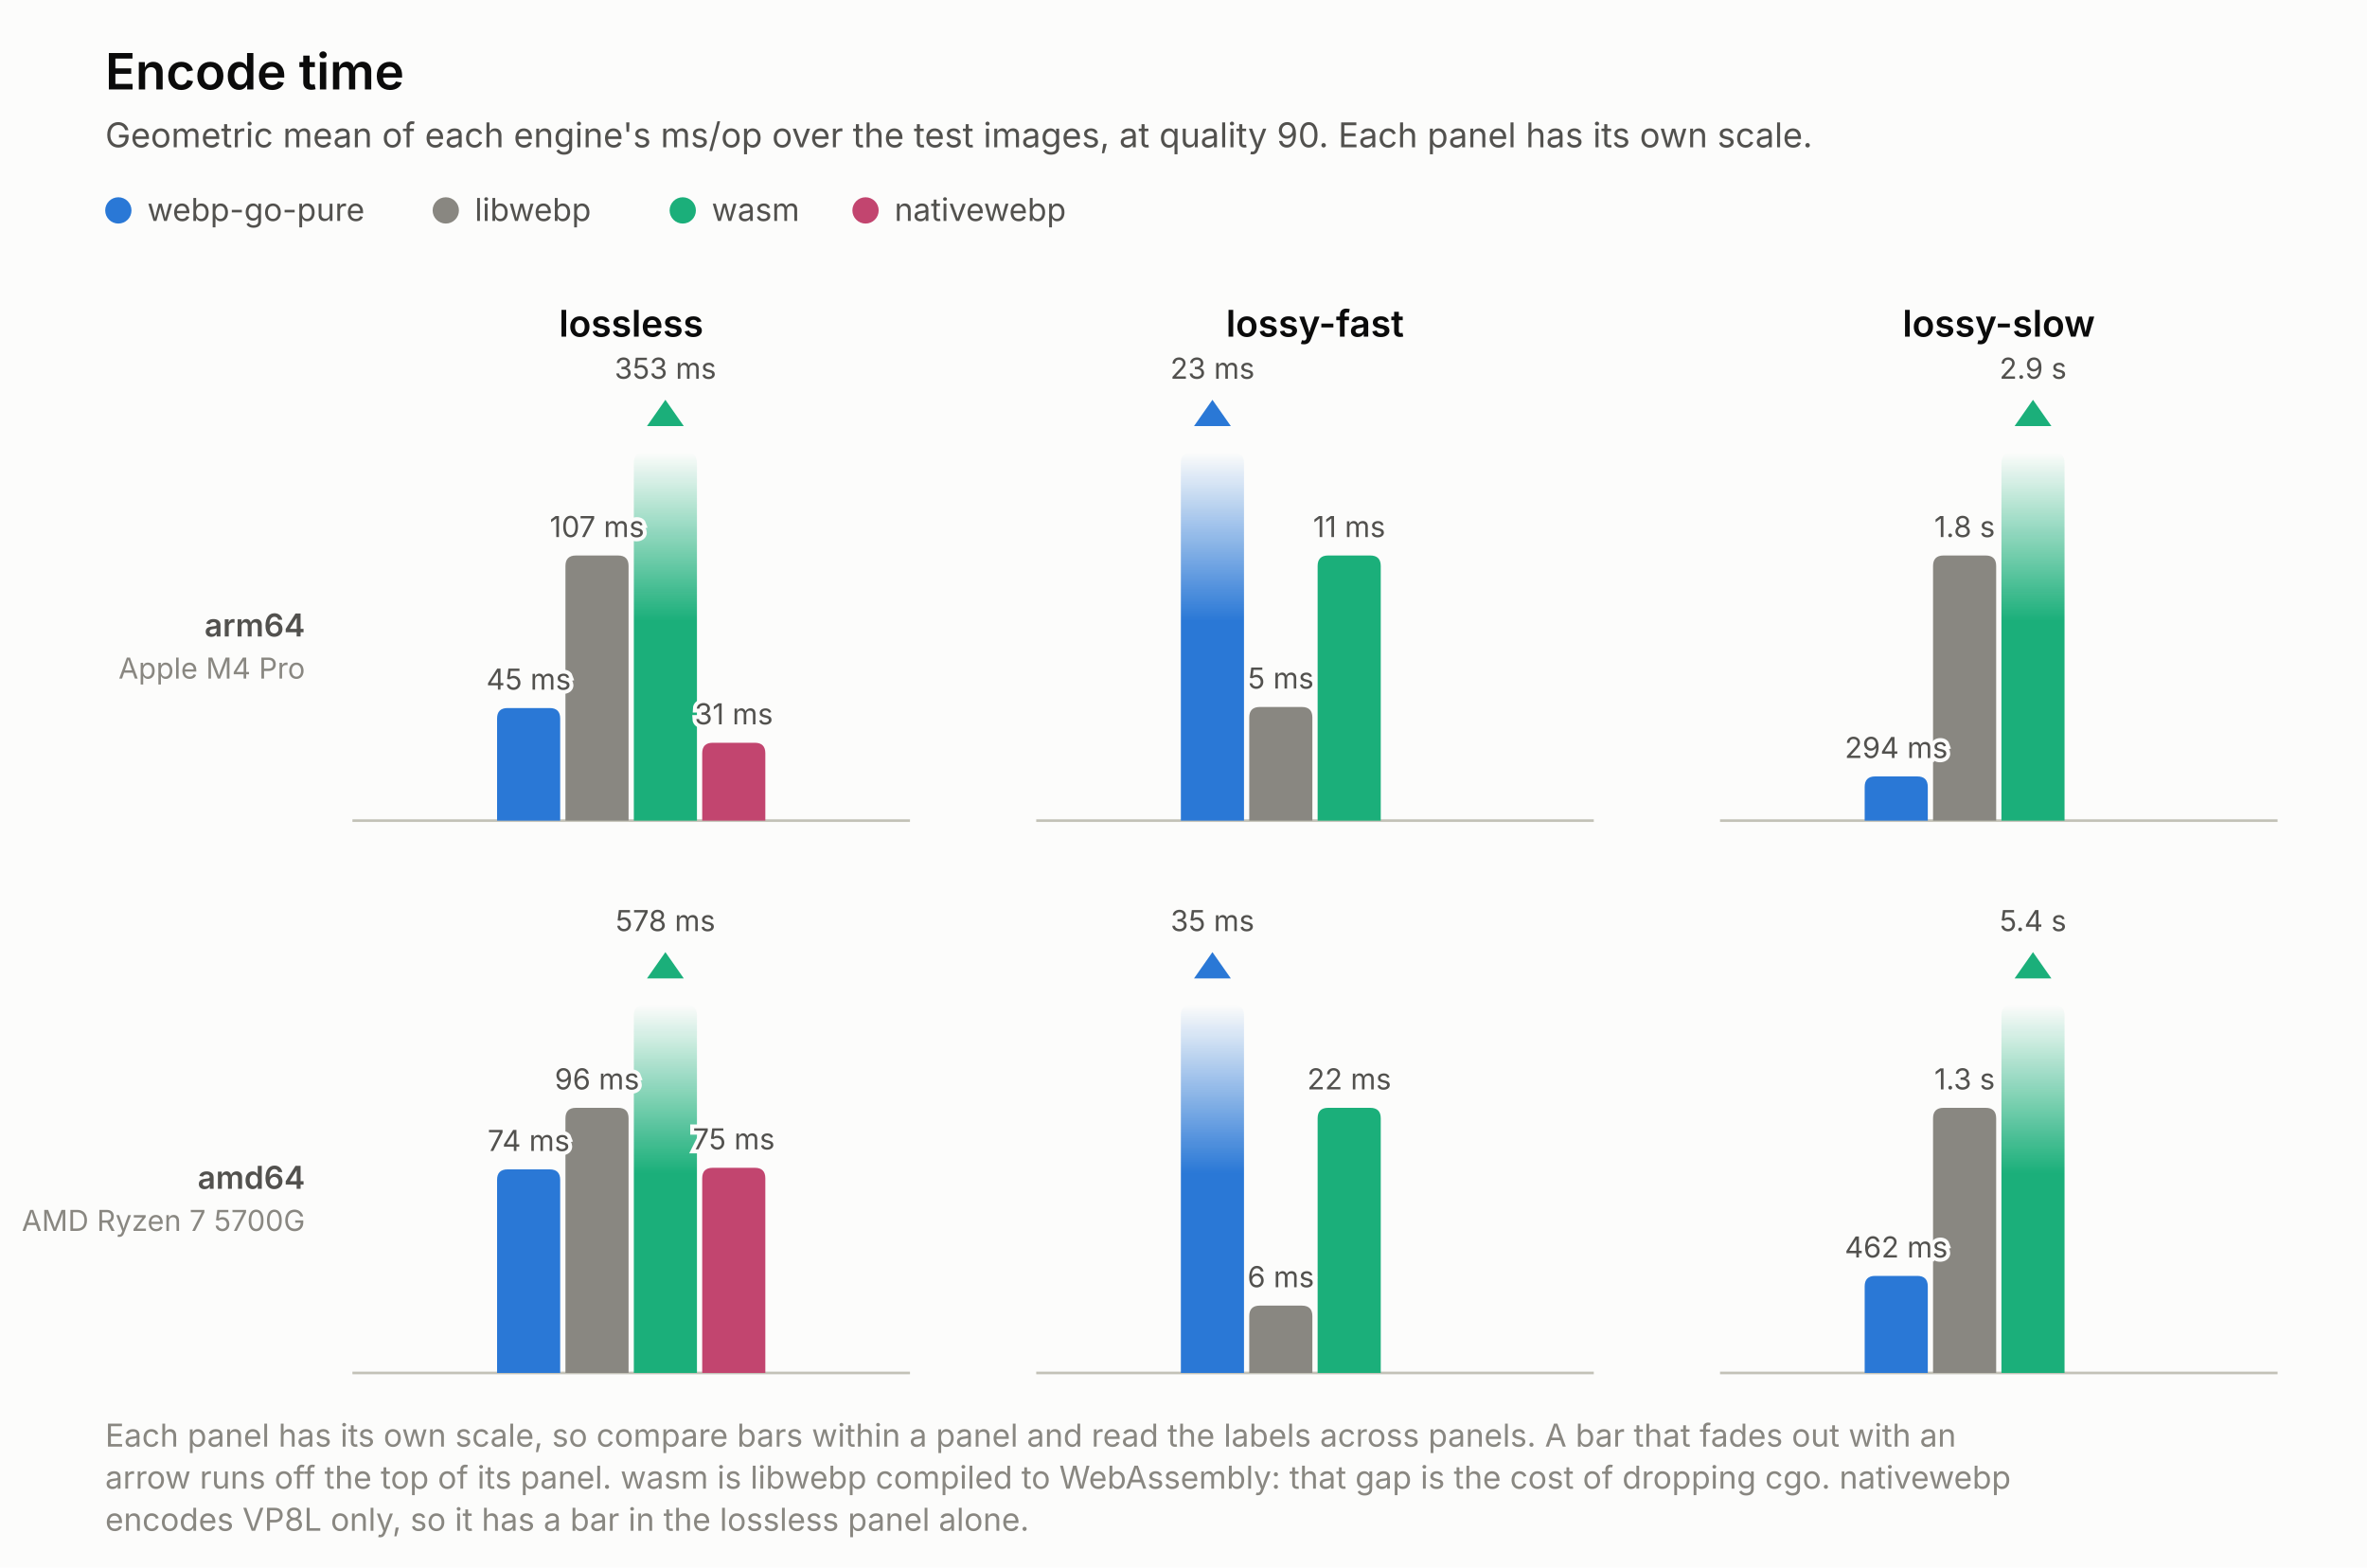
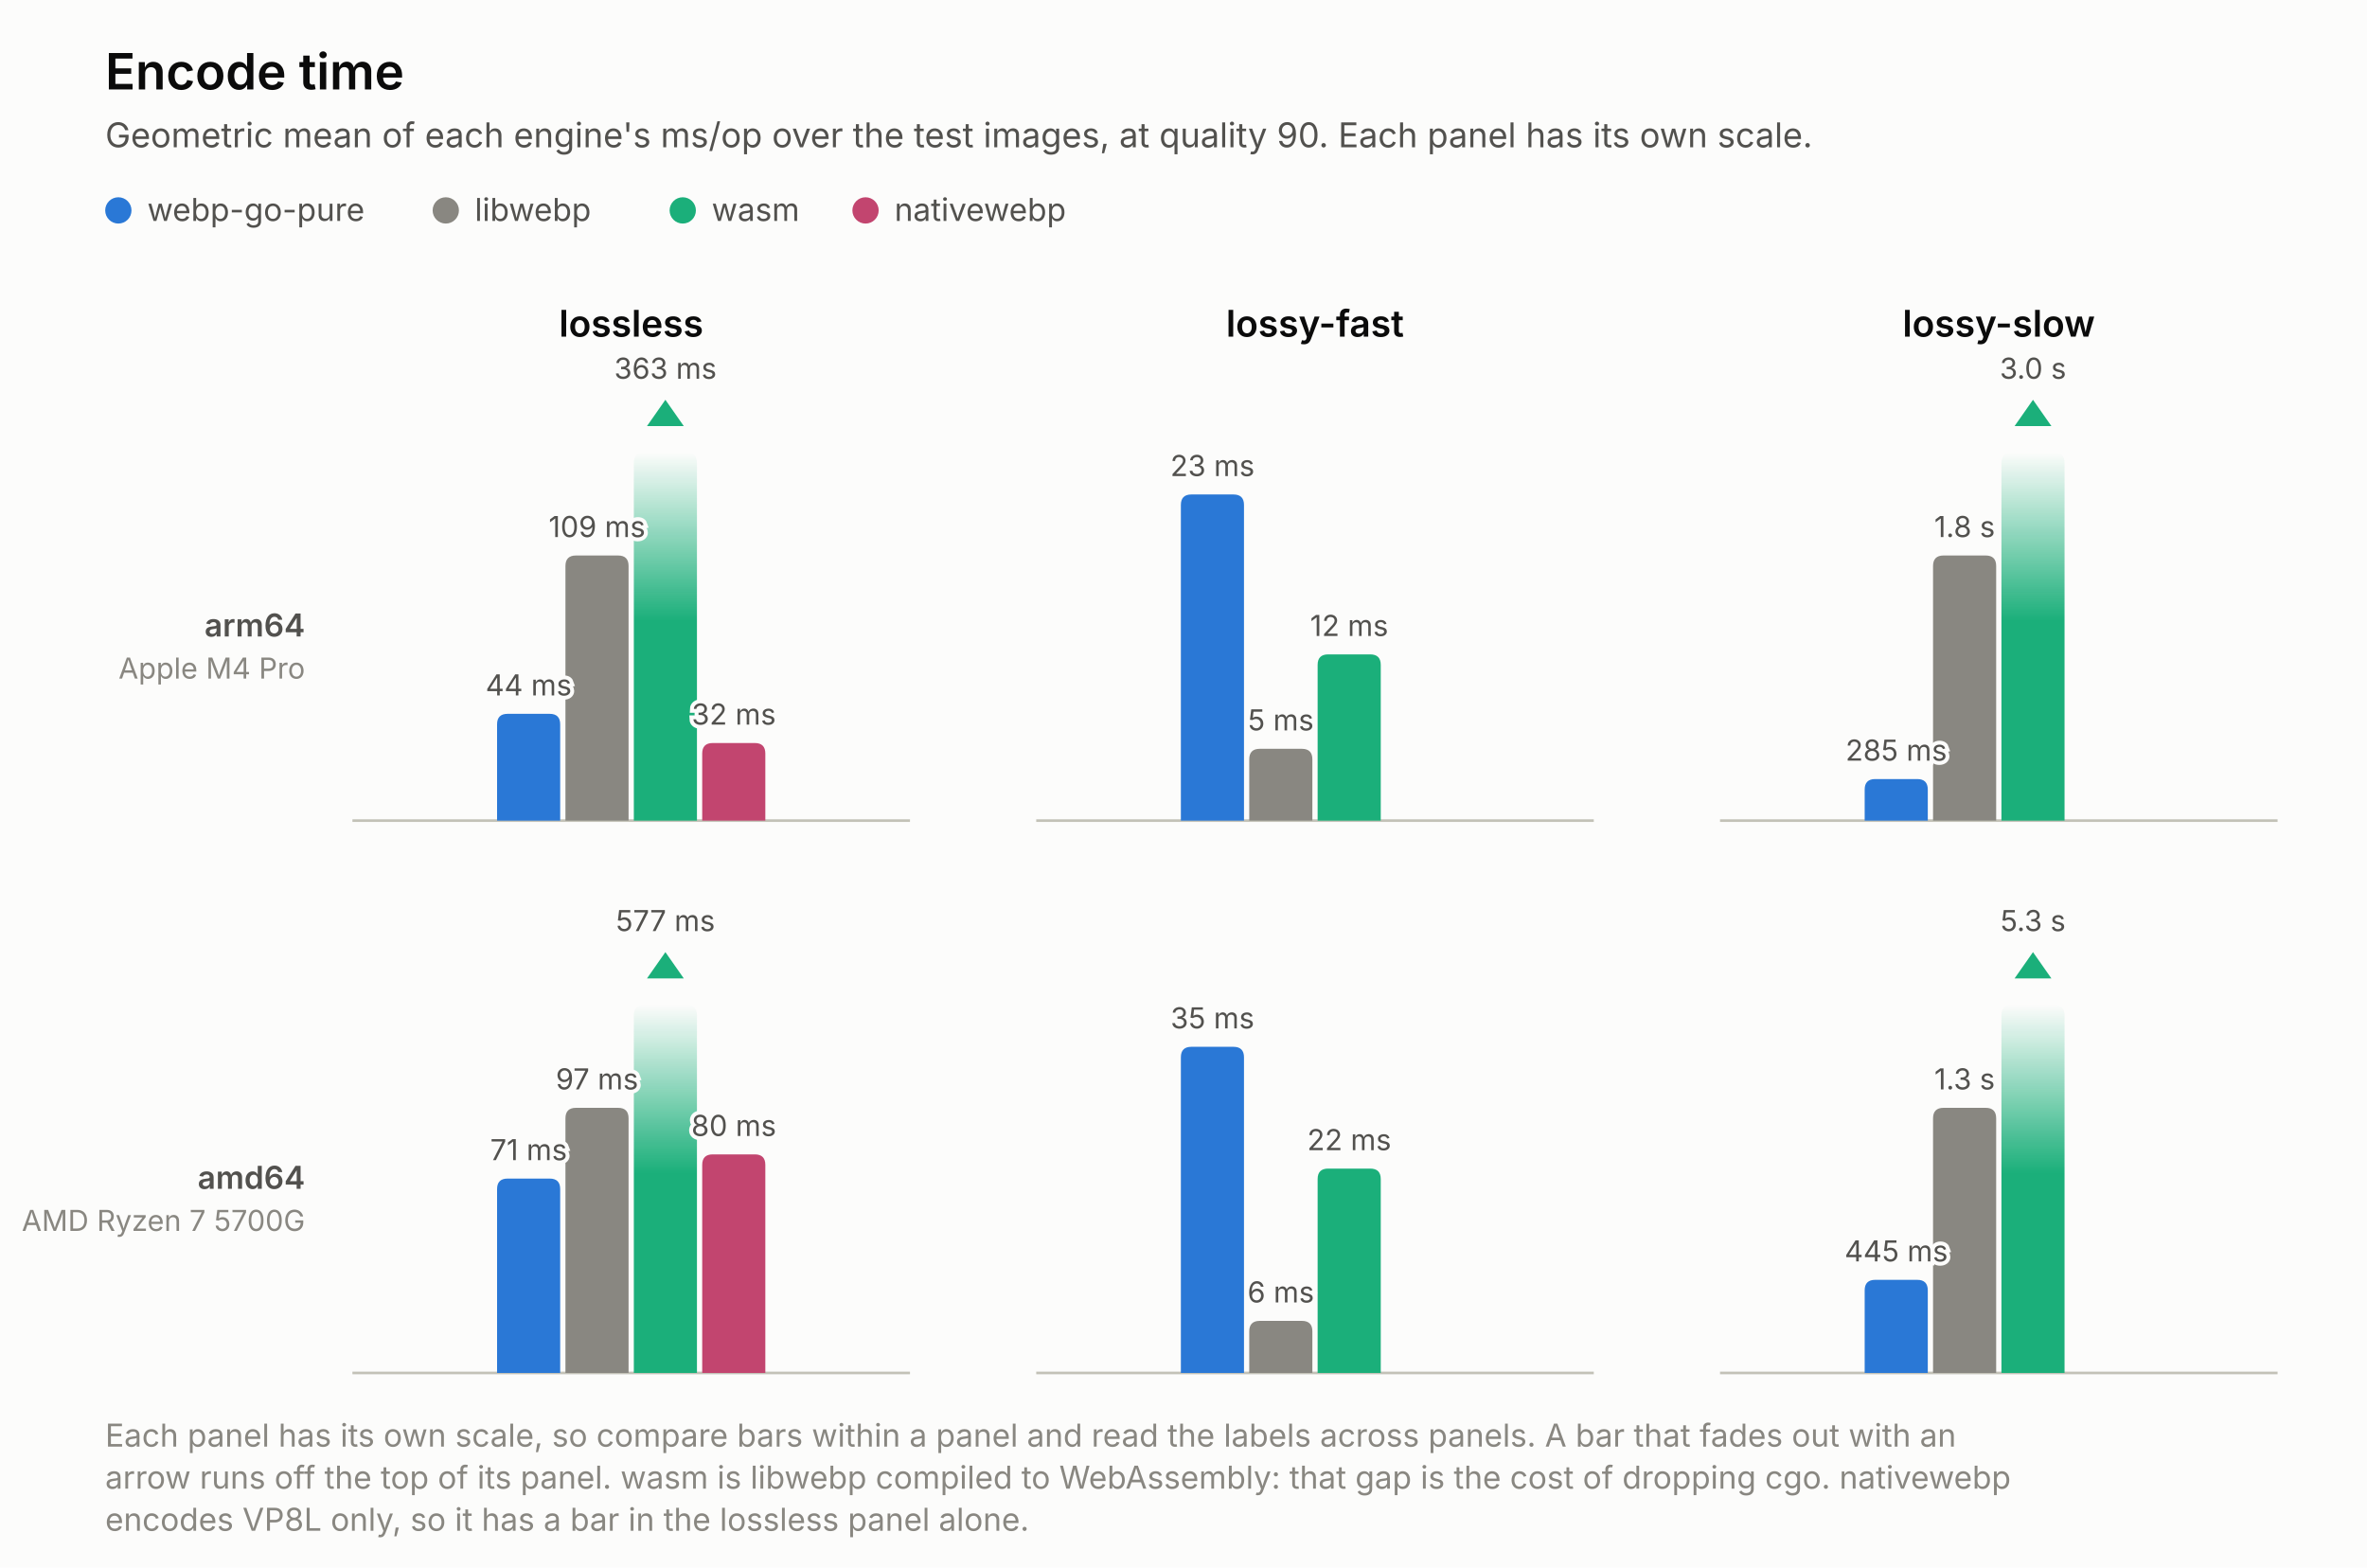
<svg xmlns="http://www.w3.org/2000/svg" width="900" height="596" viewBox="0 0 900 596" role="img">
  <rect width="900" height="596" fill="#fcfcfb" />
  <text x="40.0" y="34.0" font-family="system-ui, -apple-system, &quot;Segoe UI&quot;, sans-serif" font-size="19" fill="#0b0b0b" text-anchor="start" font-weight="600">Encode time</text>
  <text x="40.0" y="56.0" font-family="system-ui, -apple-system, &quot;Segoe UI&quot;, sans-serif" font-size="13" fill="#52514e" text-anchor="start">Geometric mean of each engine's ms/op over the test images, at quality 90. Each panel has its own scale.</text>
  <circle cx="45.0" cy="80.0" r="5.0" fill="#2a78d6" />
  <text x="56.0" y="84.0" font-family="system-ui, -apple-system, &quot;Segoe UI&quot;, sans-serif" font-size="12" fill="#52514e" text-anchor="start">webp-go-pure</text>
  <circle cx="169.5" cy="80.0" r="5.0" fill="#898781" />
  <text x="180.5" y="84.0" font-family="system-ui, -apple-system, &quot;Segoe UI&quot;, sans-serif" font-size="12" fill="#52514e" text-anchor="start">libwebp</text>
  <circle cx="259.6" cy="80.0" r="5.0" fill="#1baf7a" />
  <text x="270.6" y="84.0" font-family="system-ui, -apple-system, &quot;Segoe UI&quot;, sans-serif" font-size="12" fill="#52514e" text-anchor="start">wasm</text>
  <circle cx="329.1" cy="80.0" r="5.0" fill="#c2456f" />
  <text x="340.1" y="84.0" font-family="system-ui, -apple-system, &quot;Segoe UI&quot;, sans-serif" font-size="12" fill="#52514e" text-anchor="start">nativewebp</text>
  <text x="240.0" y="128.0" font-family="system-ui, -apple-system, &quot;Segoe UI&quot;, sans-serif" font-size="14" fill="#0b0b0b" text-anchor="middle" font-weight="600">lossless</text>
  <text x="500.0" y="128.0" font-family="system-ui, -apple-system, &quot;Segoe UI&quot;, sans-serif" font-size="14" fill="#0b0b0b" text-anchor="middle" font-weight="600">lossy-fast</text>
  <text x="760.0" y="128.0" font-family="system-ui, -apple-system, &quot;Segoe UI&quot;, sans-serif" font-size="14" fill="#0b0b0b" text-anchor="middle" font-weight="600">lossy-slow</text>
  <text x="116.0" y="242.0" font-family="system-ui, -apple-system, &quot;Segoe UI&quot;, sans-serif" font-size="12" fill="#52514e" text-anchor="end" font-weight="600">arm64</text>
  <text x="116.0" y="258.0" font-family="system-ui, -apple-system, &quot;Segoe UI&quot;, sans-serif" font-size="11" fill="#898781" text-anchor="end">Apple M4 Pro</text>
  <line x1="134.0" y1="312.0" x2="346.0" y2="312.0" stroke="#c3c2b7" stroke-width="1.0" />
-   <path d="M 189.0 312.0 L 189.0 273.2 Q 189.0 269.2 193.0 269.2 L 209.0 269.2 Q 213.0 269.2 213.0 273.2 L 213.0 312.0 Z" fill="#2a78d6" />
+   <path d="M 189.0 312.0 L 189.0 275.4 Q 189.0 271.4 193.0 271.4 L 209.0 271.4 Q 213.0 271.4 213.0 275.4 L 213.0 312.0 Z" fill="#2a78d6" />
  <path d="M 215.0 312.0 L 215.0 215.2 Q 215.0 211.2 219.0 211.2 L 235.0 211.2 Q 239.0 211.2 239.0 215.2 L 239.0 312.0 Z" fill="#898781" />
  <linearGradient id="fade1" gradientUnits="userSpaceOnUse" x1="0" y1="172.0" x2="0" y2="236.0">
    <stop offset="0" stop-color="#1baf7a" stop-opacity="0" />
    <stop offset="1" stop-color="#1baf7a" stop-opacity="1" />
  </linearGradient>
  <path d="M 241.0 312.0 L 241.0 176.0 Q 241.0 172.0 245.0 172.0 L 261.0 172.0 Q 265.0 172.0 265.0 176.0 L 265.0 312.0 Z" fill="url(#fade1)" />
  <path d="M 253.0 152.0 l 7 10 l -14 0 z" fill="#1baf7a" />
-   <path d="M 267.0 312.0 L 267.0 286.4 Q 267.0 282.4 271.0 282.4 L 287.0 282.4 Q 291.0 282.4 291.0 286.4 L 291.0 312.0 Z" fill="#c2456f" />
-   <text x="201.0" y="262.2" font-family="system-ui, -apple-system, &quot;Segoe UI&quot;, sans-serif" font-size="11" fill="#52514e" text-anchor="middle" stroke="#fcfcfb" stroke-width="3" paint-order="stroke" style="font-variant-numeric:tabular-nums">45 ms</text>
-   <text x="227.0" y="204.2" font-family="system-ui, -apple-system, &quot;Segoe UI&quot;, sans-serif" font-size="11" fill="#52514e" text-anchor="middle" stroke="#fcfcfb" stroke-width="3" paint-order="stroke" style="font-variant-numeric:tabular-nums">107 ms</text>
-   <text x="253.0" y="144.0" font-family="system-ui, -apple-system, &quot;Segoe UI&quot;, sans-serif" font-size="11" fill="#52514e" text-anchor="middle" stroke="#fcfcfb" stroke-width="3" paint-order="stroke" style="font-variant-numeric:tabular-nums">353 ms</text>
-   <text x="279.0" y="275.4" font-family="system-ui, -apple-system, &quot;Segoe UI&quot;, sans-serif" font-size="11" fill="#52514e" text-anchor="middle" stroke="#fcfcfb" stroke-width="3" paint-order="stroke" style="font-variant-numeric:tabular-nums">31 ms</text>
+   <path d="M 267.0 312.0 L 267.0 286.5 Q 267.0 282.5 271.0 282.5 L 287.0 282.5 Q 291.0 282.5 291.0 286.5 L 291.0 312.0 Z" fill="#c2456f" />
+   <text x="201.0" y="264.4" font-family="system-ui, -apple-system, &quot;Segoe UI&quot;, sans-serif" font-size="11" fill="#52514e" text-anchor="middle" stroke="#fcfcfb" stroke-width="3" paint-order="stroke" style="font-variant-numeric:tabular-nums">44 ms</text>
+   <text x="227.0" y="204.2" font-family="system-ui, -apple-system, &quot;Segoe UI&quot;, sans-serif" font-size="11" fill="#52514e" text-anchor="middle" stroke="#fcfcfb" stroke-width="3" paint-order="stroke" style="font-variant-numeric:tabular-nums">109 ms</text>
+   <text x="253.0" y="144.0" font-family="system-ui, -apple-system, &quot;Segoe UI&quot;, sans-serif" font-size="11" fill="#52514e" text-anchor="middle" stroke="#fcfcfb" stroke-width="3" paint-order="stroke" style="font-variant-numeric:tabular-nums">363 ms</text>
+   <text x="279.0" y="275.5" font-family="system-ui, -apple-system, &quot;Segoe UI&quot;, sans-serif" font-size="11" fill="#52514e" text-anchor="middle" stroke="#fcfcfb" stroke-width="3" paint-order="stroke" style="font-variant-numeric:tabular-nums">32 ms</text>
  <line x1="394.0" y1="312.0" x2="606.0" y2="312.0" stroke="#c3c2b7" stroke-width="1.0" />
+   <path d="M 449.0 312.0 L 449.0 192.0 Q 449.0 188.0 453.0 188.0 L 469.0 188.0 Q 473.0 188.0 473.0 192.0 L 473.0 312.0 Z" fill="#2a78d6" />
+   <path d="M 475.0 312.0 L 475.0 288.7 Q 475.0 284.7 479.0 284.7 L 495.0 284.7 Q 499.0 284.7 499.0 288.7 L 499.0 312.0 Z" fill="#898781" />
+   <path d="M 501.0 312.0 L 501.0 252.8 Q 501.0 248.8 505.0 248.8 L 521.0 248.8 Q 525.0 248.8 525.0 252.8 L 525.0 312.0 Z" fill="#1baf7a" />
+   <text x="461.0" y="181.0" font-family="system-ui, -apple-system, &quot;Segoe UI&quot;, sans-serif" font-size="11" fill="#52514e" text-anchor="middle" stroke="#fcfcfb" stroke-width="3" paint-order="stroke" style="font-variant-numeric:tabular-nums">23 ms</text>
+   <text x="487.0" y="277.7" font-family="system-ui, -apple-system, &quot;Segoe UI&quot;, sans-serif" font-size="11" fill="#52514e" text-anchor="middle" stroke="#fcfcfb" stroke-width="3" paint-order="stroke" style="font-variant-numeric:tabular-nums">5 ms</text>
+   <text x="513.0" y="241.8" font-family="system-ui, -apple-system, &quot;Segoe UI&quot;, sans-serif" font-size="11" fill="#52514e" text-anchor="middle" stroke="#fcfcfb" stroke-width="3" paint-order="stroke" style="font-variant-numeric:tabular-nums">12 ms</text>
+   <line x1="654.0" y1="312.0" x2="866.0" y2="312.0" stroke="#c3c2b7" stroke-width="1.0" />
+   <path d="M 709.0 312.0 L 709.0 300.2 Q 709.0 296.2 713.0 296.2 L 729.0 296.2 Q 733.0 296.2 733.0 300.2 L 733.0 312.0 Z" fill="#2a78d6" />
+   <path d="M 735.0 312.0 L 735.0 215.2 Q 735.0 211.2 739.0 211.2 L 755.0 211.2 Q 759.0 211.2 759.0 215.2 L 759.0 312.0 Z" fill="#898781" />
  <linearGradient id="fade2" gradientUnits="userSpaceOnUse" x1="0" y1="172.0" x2="0" y2="236.0">
-     <stop offset="0" stop-color="#2a78d6" stop-opacity="0" />
-     <stop offset="1" stop-color="#2a78d6" stop-opacity="1" />
-   </linearGradient>
-   <path d="M 449.0 312.0 L 449.0 176.0 Q 449.0 172.0 453.0 172.0 L 469.0 172.0 Q 473.0 172.0 473.0 176.0 L 473.0 312.0 Z" fill="url(#fade2)" />
-   <path d="M 461.0 152.0 l 7 10 l -14 0 z" fill="#2a78d6" />
-   <path d="M 475.0 312.0 L 475.0 272.8 Q 475.0 268.8 479.0 268.8 L 495.0 268.8 Q 499.0 268.8 499.0 272.8 L 499.0 312.0 Z" fill="#898781" />
-   <path d="M 501.0 312.0 L 501.0 215.2 Q 501.0 211.2 505.0 211.2 L 521.0 211.2 Q 525.0 211.2 525.0 215.2 L 525.0 312.0 Z" fill="#1baf7a" />
-   <text x="461.0" y="144.0" font-family="system-ui, -apple-system, &quot;Segoe UI&quot;, sans-serif" font-size="11" fill="#52514e" text-anchor="middle" stroke="#fcfcfb" stroke-width="3" paint-order="stroke" style="font-variant-numeric:tabular-nums">23 ms</text>
-   <text x="487.0" y="261.8" font-family="system-ui, -apple-system, &quot;Segoe UI&quot;, sans-serif" font-size="11" fill="#52514e" text-anchor="middle" stroke="#fcfcfb" stroke-width="3" paint-order="stroke" style="font-variant-numeric:tabular-nums">5 ms</text>
-   <text x="513.0" y="204.2" font-family="system-ui, -apple-system, &quot;Segoe UI&quot;, sans-serif" font-size="11" fill="#52514e" text-anchor="middle" stroke="#fcfcfb" stroke-width="3" paint-order="stroke" style="font-variant-numeric:tabular-nums">11 ms</text>
-   <line x1="654.0" y1="312.0" x2="866.0" y2="312.0" stroke="#c3c2b7" stroke-width="1.0" />
-   <path d="M 709.0 312.0 L 709.0 299.2 Q 709.0 295.2 713.0 295.2 L 729.0 295.2 Q 733.0 295.2 733.0 299.2 L 733.0 312.0 Z" fill="#2a78d6" />
-   <path d="M 735.0 312.0 L 735.0 215.2 Q 735.0 211.2 739.0 211.2 L 755.0 211.2 Q 759.0 211.2 759.0 215.2 L 759.0 312.0 Z" fill="#898781" />
-   <linearGradient id="fade3" gradientUnits="userSpaceOnUse" x1="0" y1="172.0" x2="0" y2="236.0">
    <stop offset="0" stop-color="#1baf7a" stop-opacity="0" />
    <stop offset="1" stop-color="#1baf7a" stop-opacity="1" />
  </linearGradient>
-   <path d="M 761.0 312.0 L 761.0 176.0 Q 761.0 172.0 765.0 172.0 L 781.0 172.0 Q 785.0 172.0 785.0 176.0 L 785.0 312.0 Z" fill="url(#fade3)" />
+   <path d="M 761.0 312.0 L 761.0 176.0 Q 761.0 172.0 765.0 172.0 L 781.0 172.0 Q 785.0 172.0 785.0 176.0 L 785.0 312.0 Z" fill="url(#fade2)" />
  <path d="M 773.0 152.0 l 7 10 l -14 0 z" fill="#1baf7a" />
-   <text x="721.0" y="288.2" font-family="system-ui, -apple-system, &quot;Segoe UI&quot;, sans-serif" font-size="11" fill="#52514e" text-anchor="middle" stroke="#fcfcfb" stroke-width="3" paint-order="stroke" style="font-variant-numeric:tabular-nums">294 ms</text>
+   <text x="721.0" y="289.2" font-family="system-ui, -apple-system, &quot;Segoe UI&quot;, sans-serif" font-size="11" fill="#52514e" text-anchor="middle" stroke="#fcfcfb" stroke-width="3" paint-order="stroke" style="font-variant-numeric:tabular-nums">285 ms</text>
  <text x="747.0" y="204.2" font-family="system-ui, -apple-system, &quot;Segoe UI&quot;, sans-serif" font-size="11" fill="#52514e" text-anchor="middle" stroke="#fcfcfb" stroke-width="3" paint-order="stroke" style="font-variant-numeric:tabular-nums">1.8 s</text>
-   <text x="773.0" y="144.0" font-family="system-ui, -apple-system, &quot;Segoe UI&quot;, sans-serif" font-size="11" fill="#52514e" text-anchor="middle" stroke="#fcfcfb" stroke-width="3" paint-order="stroke" style="font-variant-numeric:tabular-nums">2.9 s</text>
+   <text x="773.0" y="144.0" font-family="system-ui, -apple-system, &quot;Segoe UI&quot;, sans-serif" font-size="11" fill="#52514e" text-anchor="middle" stroke="#fcfcfb" stroke-width="3" paint-order="stroke" style="font-variant-numeric:tabular-nums">3.0 s</text>
  <text x="116.0" y="452.0" font-family="system-ui, -apple-system, &quot;Segoe UI&quot;, sans-serif" font-size="12" fill="#52514e" text-anchor="end" font-weight="600">amd64</text>
  <text x="116.0" y="468.0" font-family="system-ui, -apple-system, &quot;Segoe UI&quot;, sans-serif" font-size="11" fill="#898781" text-anchor="end">AMD Ryzen 7 5700G</text>
  <line x1="134.0" y1="522.0" x2="346.0" y2="522.0" stroke="#c3c2b7" stroke-width="1.0" />
-   <path d="M 189.0 522.0 L 189.0 448.6 Q 189.0 444.6 193.0 444.6 L 209.0 444.6 Q 213.0 444.6 213.0 448.6 L 213.0 522.0 Z" fill="#2a78d6" />
+   <path d="M 189.0 522.0 L 189.0 452.1 Q 189.0 448.1 193.0 448.1 L 209.0 448.1 Q 213.0 448.1 213.0 452.1 L 213.0 522.0 Z" fill="#2a78d6" />
  <path d="M 215.0 522.0 L 215.0 425.2 Q 215.0 421.2 219.0 421.2 L 235.0 421.2 Q 239.0 421.2 239.0 425.2 L 239.0 522.0 Z" fill="#898781" />
+   <linearGradient id="fade3" gradientUnits="userSpaceOnUse" x1="0" y1="382.0" x2="0" y2="446.0">
+     <stop offset="0" stop-color="#1baf7a" stop-opacity="0" />
+     <stop offset="1" stop-color="#1baf7a" stop-opacity="1" />
+   </linearGradient>
+   <path d="M 241.0 522.0 L 241.0 386.0 Q 241.0 382.0 245.0 382.0 L 261.0 382.0 Q 265.0 382.0 265.0 386.0 L 265.0 522.0 Z" fill="url(#fade3)" />
+   <path d="M 253.0 362.0 l 7 10 l -14 0 z" fill="#1baf7a" />
+   <path d="M 267.0 522.0 L 267.0 442.9 Q 267.0 438.9 271.0 438.9 L 287.0 438.9 Q 291.0 438.9 291.0 442.9 L 291.0 522.0 Z" fill="#c2456f" />
+   <text x="201.0" y="441.1" font-family="system-ui, -apple-system, &quot;Segoe UI&quot;, sans-serif" font-size="11" fill="#52514e" text-anchor="middle" stroke="#fcfcfb" stroke-width="3" paint-order="stroke" style="font-variant-numeric:tabular-nums">71 ms</text>
+   <text x="227.0" y="414.2" font-family="system-ui, -apple-system, &quot;Segoe UI&quot;, sans-serif" font-size="11" fill="#52514e" text-anchor="middle" stroke="#fcfcfb" stroke-width="3" paint-order="stroke" style="font-variant-numeric:tabular-nums">97 ms</text>
+   <text x="253.0" y="354.0" font-family="system-ui, -apple-system, &quot;Segoe UI&quot;, sans-serif" font-size="11" fill="#52514e" text-anchor="middle" stroke="#fcfcfb" stroke-width="3" paint-order="stroke" style="font-variant-numeric:tabular-nums">577 ms</text>
+   <text x="279.0" y="431.9" font-family="system-ui, -apple-system, &quot;Segoe UI&quot;, sans-serif" font-size="11" fill="#52514e" text-anchor="middle" stroke="#fcfcfb" stroke-width="3" paint-order="stroke" style="font-variant-numeric:tabular-nums">80 ms</text>
+   <line x1="394.0" y1="522.0" x2="606.0" y2="522.0" stroke="#c3c2b7" stroke-width="1.0" />
+   <path d="M 449.0 522.0 L 449.0 402.0 Q 449.0 398.0 453.0 398.0 L 469.0 398.0 Q 473.0 398.0 473.0 402.0 L 473.0 522.0 Z" fill="#2a78d6" />
+   <path d="M 475.0 522.0 L 475.0 506.2 Q 475.0 502.2 479.0 502.2 L 495.0 502.2 Q 499.0 502.2 499.0 506.2 L 499.0 522.0 Z" fill="#898781" />
+   <path d="M 501.0 522.0 L 501.0 448.3 Q 501.0 444.3 505.0 444.3 L 521.0 444.3 Q 525.0 444.3 525.0 448.3 L 525.0 522.0 Z" fill="#1baf7a" />
+   <text x="461.0" y="391.0" font-family="system-ui, -apple-system, &quot;Segoe UI&quot;, sans-serif" font-size="11" fill="#52514e" text-anchor="middle" stroke="#fcfcfb" stroke-width="3" paint-order="stroke" style="font-variant-numeric:tabular-nums">35 ms</text>
+   <text x="487.0" y="495.2" font-family="system-ui, -apple-system, &quot;Segoe UI&quot;, sans-serif" font-size="11" fill="#52514e" text-anchor="middle" stroke="#fcfcfb" stroke-width="3" paint-order="stroke" style="font-variant-numeric:tabular-nums">6 ms</text>
+   <text x="513.0" y="437.3" font-family="system-ui, -apple-system, &quot;Segoe UI&quot;, sans-serif" font-size="11" fill="#52514e" text-anchor="middle" stroke="#fcfcfb" stroke-width="3" paint-order="stroke" style="font-variant-numeric:tabular-nums">22 ms</text>
+   <line x1="654.0" y1="522.0" x2="866.0" y2="522.0" stroke="#c3c2b7" stroke-width="1.0" />
+   <path d="M 709.0 522.0 L 709.0 490.6 Q 709.0 486.6 713.0 486.6 L 729.0 486.6 Q 733.0 486.6 733.0 490.6 L 733.0 522.0 Z" fill="#2a78d6" />
+   <path d="M 735.0 522.0 L 735.0 425.2 Q 735.0 421.2 739.0 421.2 L 755.0 421.2 Q 759.0 421.2 759.0 425.2 L 759.0 522.0 Z" fill="#898781" />
  <linearGradient id="fade4" gradientUnits="userSpaceOnUse" x1="0" y1="382.0" x2="0" y2="446.0">
    <stop offset="0" stop-color="#1baf7a" stop-opacity="0" />
    <stop offset="1" stop-color="#1baf7a" stop-opacity="1" />
  </linearGradient>
-   <path d="M 241.0 522.0 L 241.0 386.0 Q 241.0 382.0 245.0 382.0 L 261.0 382.0 Q 265.0 382.0 265.0 386.0 L 265.0 522.0 Z" fill="url(#fade4)" />
-   <path d="M 253.0 362.0 l 7 10 l -14 0 z" fill="#1baf7a" />
-   <path d="M 267.0 522.0 L 267.0 448.0 Q 267.0 444.0 271.0 444.0 L 287.0 444.0 Q 291.0 444.0 291.0 448.0 L 291.0 522.0 Z" fill="#c2456f" />
-   <text x="201.0" y="437.6" font-family="system-ui, -apple-system, &quot;Segoe UI&quot;, sans-serif" font-size="11" fill="#52514e" text-anchor="middle" stroke="#fcfcfb" stroke-width="3" paint-order="stroke" style="font-variant-numeric:tabular-nums">74 ms</text>
-   <text x="227.0" y="414.2" font-family="system-ui, -apple-system, &quot;Segoe UI&quot;, sans-serif" font-size="11" fill="#52514e" text-anchor="middle" stroke="#fcfcfb" stroke-width="3" paint-order="stroke" style="font-variant-numeric:tabular-nums">96 ms</text>
-   <text x="253.0" y="354.0" font-family="system-ui, -apple-system, &quot;Segoe UI&quot;, sans-serif" font-size="11" fill="#52514e" text-anchor="middle" stroke="#fcfcfb" stroke-width="3" paint-order="stroke" style="font-variant-numeric:tabular-nums">578 ms</text>
-   <text x="279.0" y="437.0" font-family="system-ui, -apple-system, &quot;Segoe UI&quot;, sans-serif" font-size="11" fill="#52514e" text-anchor="middle" stroke="#fcfcfb" stroke-width="3" paint-order="stroke" style="font-variant-numeric:tabular-nums">75 ms</text>
-   <line x1="394.0" y1="522.0" x2="606.0" y2="522.0" stroke="#c3c2b7" stroke-width="1.0" />
-   <linearGradient id="fade5" gradientUnits="userSpaceOnUse" x1="0" y1="382.0" x2="0" y2="446.0">
-     <stop offset="0" stop-color="#2a78d6" stop-opacity="0" />
-     <stop offset="1" stop-color="#2a78d6" stop-opacity="1" />
-   </linearGradient>
-   <path d="M 449.0 522.0 L 449.0 386.0 Q 449.0 382.0 453.0 382.0 L 469.0 382.0 Q 473.0 382.0 473.0 386.0 L 473.0 522.0 Z" fill="url(#fade5)" />
-   <path d="M 461.0 362.0 l 7 10 l -14 0 z" fill="#2a78d6" />
-   <path d="M 475.0 522.0 L 475.0 500.4 Q 475.0 496.4 479.0 496.4 L 495.0 496.4 Q 499.0 496.4 499.0 500.4 L 499.0 522.0 Z" fill="#898781" />
-   <path d="M 501.0 522.0 L 501.0 425.2 Q 501.0 421.2 505.0 421.2 L 521.0 421.2 Q 525.0 421.2 525.0 425.2 L 525.0 522.0 Z" fill="#1baf7a" />
-   <text x="461.0" y="354.0" font-family="system-ui, -apple-system, &quot;Segoe UI&quot;, sans-serif" font-size="11" fill="#52514e" text-anchor="middle" stroke="#fcfcfb" stroke-width="3" paint-order="stroke" style="font-variant-numeric:tabular-nums">35 ms</text>
-   <text x="487.0" y="489.4" font-family="system-ui, -apple-system, &quot;Segoe UI&quot;, sans-serif" font-size="11" fill="#52514e" text-anchor="middle" stroke="#fcfcfb" stroke-width="3" paint-order="stroke" style="font-variant-numeric:tabular-nums">6 ms</text>
-   <text x="513.0" y="414.2" font-family="system-ui, -apple-system, &quot;Segoe UI&quot;, sans-serif" font-size="11" fill="#52514e" text-anchor="middle" stroke="#fcfcfb" stroke-width="3" paint-order="stroke" style="font-variant-numeric:tabular-nums">22 ms</text>
-   <line x1="654.0" y1="522.0" x2="866.0" y2="522.0" stroke="#c3c2b7" stroke-width="1.0" />
-   <path d="M 709.0 522.0 L 709.0 489.1 Q 709.0 485.1 713.0 485.1 L 729.0 485.1 Q 733.0 485.1 733.0 489.1 L 733.0 522.0 Z" fill="#2a78d6" />
-   <path d="M 735.0 522.0 L 735.0 425.2 Q 735.0 421.2 739.0 421.2 L 755.0 421.2 Q 759.0 421.2 759.0 425.2 L 759.0 522.0 Z" fill="#898781" />
-   <linearGradient id="fade6" gradientUnits="userSpaceOnUse" x1="0" y1="382.0" x2="0" y2="446.0">
-     <stop offset="0" stop-color="#1baf7a" stop-opacity="0" />
-     <stop offset="1" stop-color="#1baf7a" stop-opacity="1" />
-   </linearGradient>
-   <path d="M 761.0 522.0 L 761.0 386.0 Q 761.0 382.0 765.0 382.0 L 781.0 382.0 Q 785.0 382.0 785.0 386.0 L 785.0 522.0 Z" fill="url(#fade6)" />
+   <path d="M 761.0 522.0 L 761.0 386.0 Q 761.0 382.0 765.0 382.0 L 781.0 382.0 Q 785.0 382.0 785.0 386.0 L 785.0 522.0 Z" fill="url(#fade4)" />
  <path d="M 773.0 362.0 l 7 10 l -14 0 z" fill="#1baf7a" />
-   <text x="721.0" y="478.1" font-family="system-ui, -apple-system, &quot;Segoe UI&quot;, sans-serif" font-size="11" fill="#52514e" text-anchor="middle" stroke="#fcfcfb" stroke-width="3" paint-order="stroke" style="font-variant-numeric:tabular-nums">462 ms</text>
+   <text x="721.0" y="479.6" font-family="system-ui, -apple-system, &quot;Segoe UI&quot;, sans-serif" font-size="11" fill="#52514e" text-anchor="middle" stroke="#fcfcfb" stroke-width="3" paint-order="stroke" style="font-variant-numeric:tabular-nums">445 ms</text>
  <text x="747.0" y="414.2" font-family="system-ui, -apple-system, &quot;Segoe UI&quot;, sans-serif" font-size="11" fill="#52514e" text-anchor="middle" stroke="#fcfcfb" stroke-width="3" paint-order="stroke" style="font-variant-numeric:tabular-nums">1.3 s</text>
-   <text x="773.0" y="354.0" font-family="system-ui, -apple-system, &quot;Segoe UI&quot;, sans-serif" font-size="11" fill="#52514e" text-anchor="middle" stroke="#fcfcfb" stroke-width="3" paint-order="stroke" style="font-variant-numeric:tabular-nums">5.4 s</text>
+   <text x="773.0" y="354.0" font-family="system-ui, -apple-system, &quot;Segoe UI&quot;, sans-serif" font-size="11" fill="#52514e" text-anchor="middle" stroke="#fcfcfb" stroke-width="3" paint-order="stroke" style="font-variant-numeric:tabular-nums">5.3 s</text>
  <text x="40.0" y="550.0" font-family="system-ui, -apple-system, &quot;Segoe UI&quot;, sans-serif" font-size="12" fill="#898781" text-anchor="start">Each panel has its own scale, so compare bars within a panel and read the labels across panels. A bar that fades out with an</text>
  <text x="40.0" y="566.0" font-family="system-ui, -apple-system, &quot;Segoe UI&quot;, sans-serif" font-size="12" fill="#898781" text-anchor="start">arrow runs off the top of its panel. wasm is libwebp compiled to WebAssembly: that gap is the cost of dropping cgo. nativewebp</text>
  <text x="40.0" y="582.0" font-family="system-ui, -apple-system, &quot;Segoe UI&quot;, sans-serif" font-size="12" fill="#898781" text-anchor="start">encodes VP8L only, so it has a bar in the lossless panel alone.</text>
</svg>
